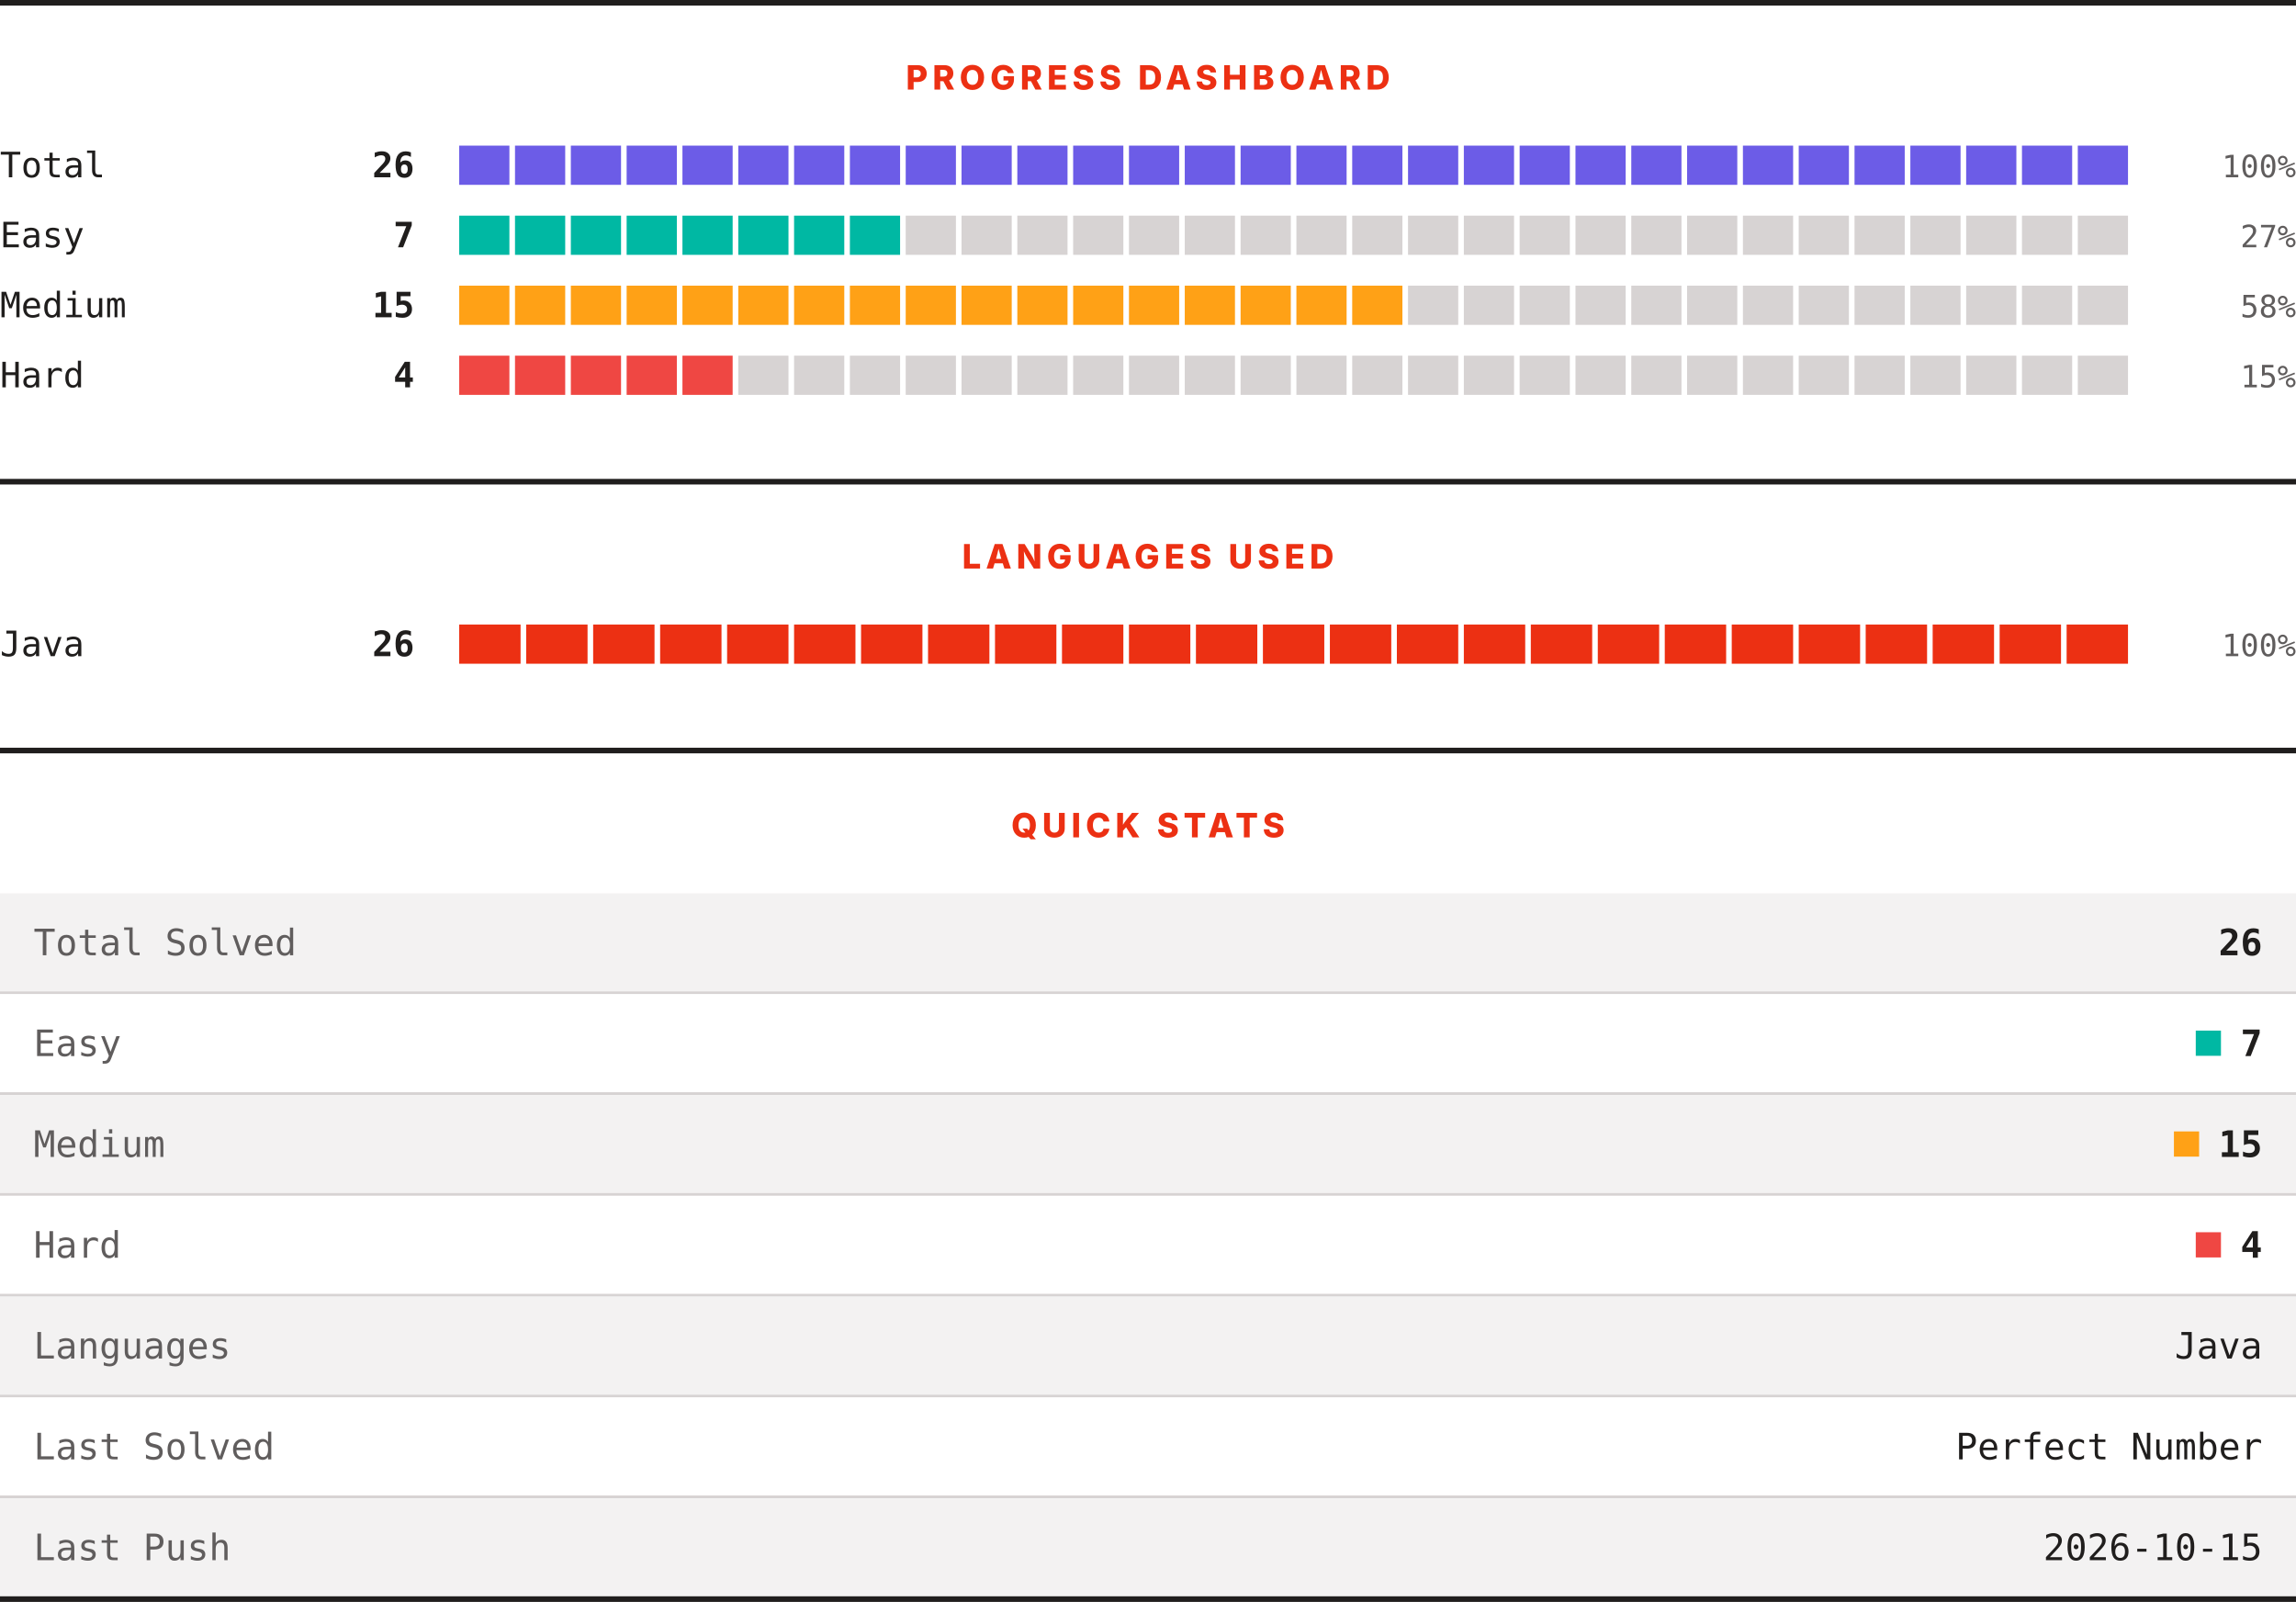
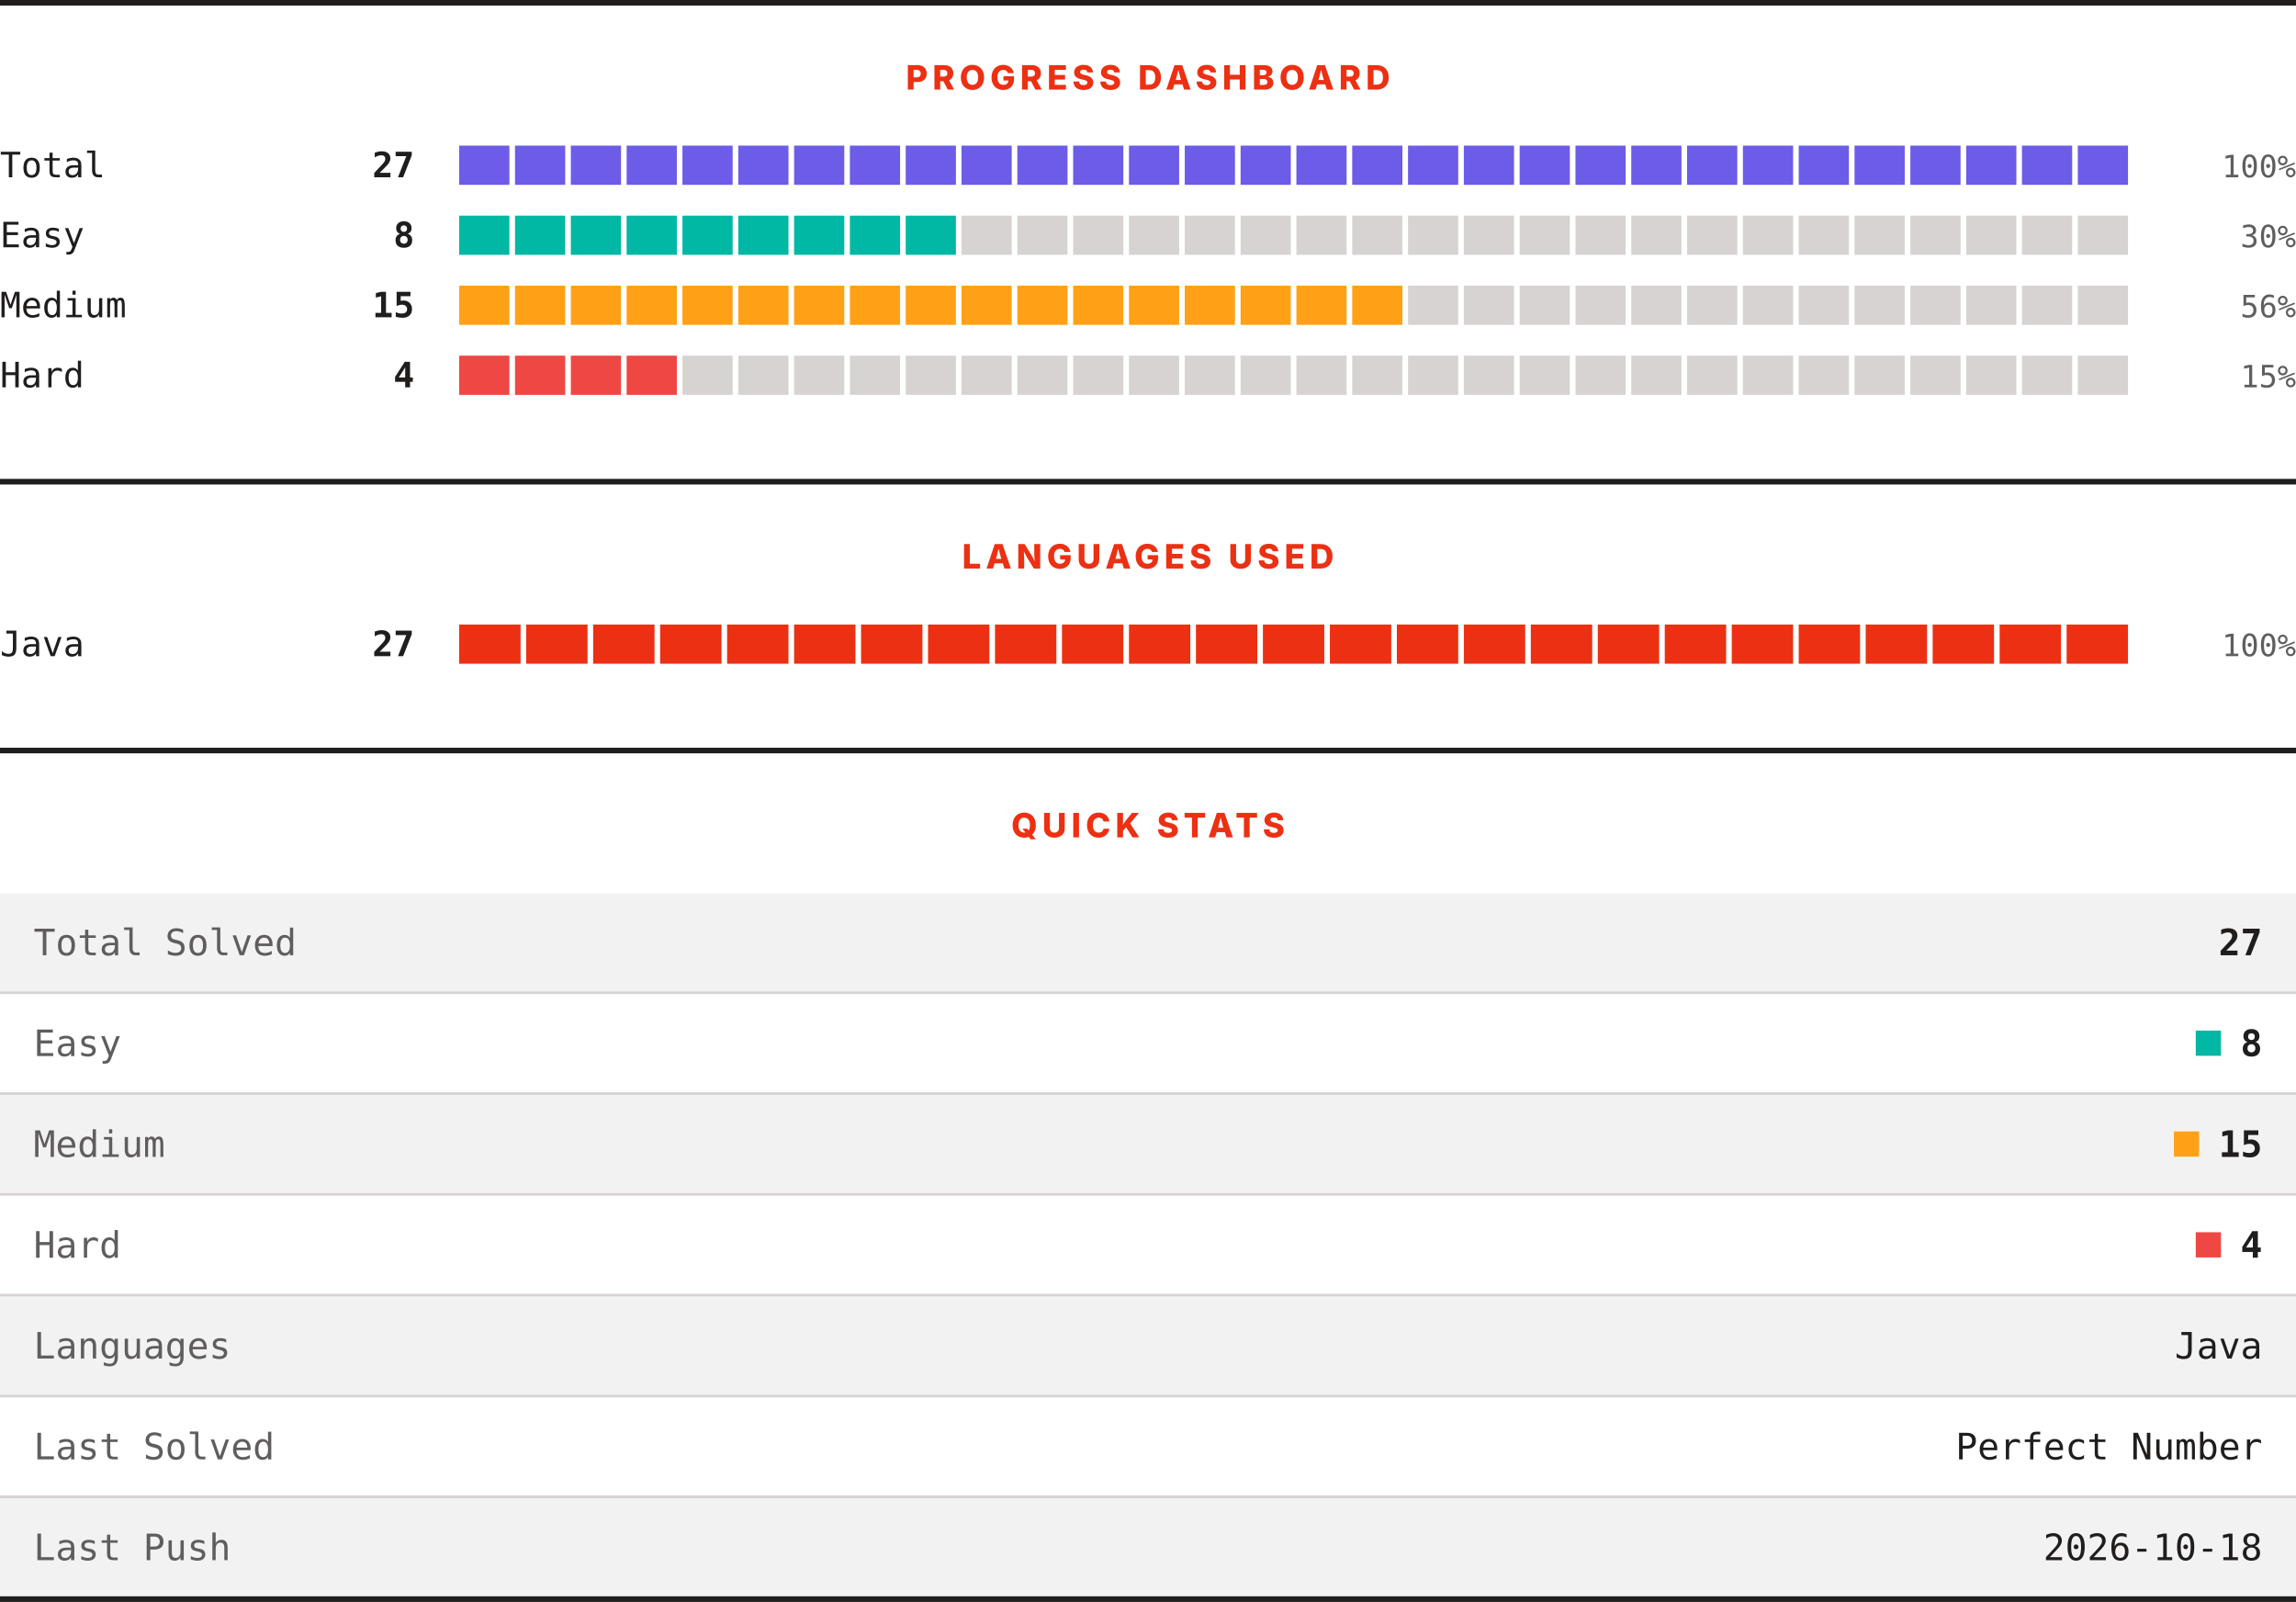
<svg xmlns="http://www.w3.org/2000/svg" width="820" height="572" viewBox="0 0 820 572" role="img" aria-label="LeetCode progress, languages and quick stats">
  <rect width="820" height="572" fill="#ffffff" />
  <rect x="0" y="0" width="820" height="2" fill="#201e1d" />
  <text x="410" y="32" text-anchor="middle" font-family="Archivo, system-ui, -apple-system, Segoe UI, sans-serif" font-size="12" font-weight="800" letter-spacing="1.68" fill="#ec3013">PROGRESS DASHBOARD</text>
  <text x="0" y="63.3" font-family="ui-monospace, SFMono-Regular, Menlo, Consolas, monospace" font-size="12.5" fill="#201e1d">Total</text>
-   <text x="148" y="63.3" text-anchor="end" font-family="ui-monospace, SFMono-Regular, Menlo, Consolas, monospace" font-size="12.5" font-weight="700" fill="#201e1d">26</text>
+   <text x="148" y="63.3" text-anchor="end" font-family="ui-monospace, SFMono-Regular, Menlo, Consolas, monospace" font-size="12.5" font-weight="700" fill="#201e1d">27</text>
  <rect x="164.00" y="52" width="17.93" height="14" fill="#6c5ce7" />
  <rect x="183.93" y="52" width="17.93" height="14" fill="#6c5ce7" />
  <rect x="203.87" y="52" width="17.93" height="14" fill="#6c5ce7" />
  <rect x="223.80" y="52" width="17.93" height="14" fill="#6c5ce7" />
  <rect x="243.73" y="52" width="17.93" height="14" fill="#6c5ce7" />
  <rect x="263.67" y="52" width="17.93" height="14" fill="#6c5ce7" />
  <rect x="283.60" y="52" width="17.93" height="14" fill="#6c5ce7" />
  <rect x="303.53" y="52" width="17.93" height="14" fill="#6c5ce7" />
  <rect x="323.47" y="52" width="17.93" height="14" fill="#6c5ce7" />
  <rect x="343.40" y="52" width="17.93" height="14" fill="#6c5ce7" />
  <rect x="363.33" y="52" width="17.93" height="14" fill="#6c5ce7" />
  <rect x="383.27" y="52" width="17.93" height="14" fill="#6c5ce7" />
  <rect x="403.20" y="52" width="17.93" height="14" fill="#6c5ce7" />
  <rect x="423.13" y="52" width="17.93" height="14" fill="#6c5ce7" />
  <rect x="443.07" y="52" width="17.93" height="14" fill="#6c5ce7" />
  <rect x="463.00" y="52" width="17.93" height="14" fill="#6c5ce7" />
  <rect x="482.93" y="52" width="17.93" height="14" fill="#6c5ce7" />
  <rect x="502.87" y="52" width="17.93" height="14" fill="#6c5ce7" />
  <rect x="522.80" y="52" width="17.93" height="14" fill="#6c5ce7" />
  <rect x="542.73" y="52" width="17.93" height="14" fill="#6c5ce7" />
  <rect x="562.67" y="52" width="17.93" height="14" fill="#6c5ce7" />
  <rect x="582.60" y="52" width="17.93" height="14" fill="#6c5ce7" />
  <rect x="602.53" y="52" width="17.93" height="14" fill="#6c5ce7" />
  <rect x="622.47" y="52" width="17.93" height="14" fill="#6c5ce7" />
  <rect x="642.40" y="52" width="17.93" height="14" fill="#6c5ce7" />
  <rect x="662.33" y="52" width="17.93" height="14" fill="#6c5ce7" />
  <rect x="682.27" y="52" width="17.93" height="14" fill="#6c5ce7" />
  <rect x="702.20" y="52" width="17.93" height="14" fill="#6c5ce7" />
  <rect x="722.13" y="52" width="17.93" height="14" fill="#6c5ce7" />
  <rect x="742.07" y="52" width="17.93" height="14" fill="#6c5ce7" />
  <text x="820" y="63.3" text-anchor="end" font-family="ui-monospace, SFMono-Regular, Menlo, Consolas, monospace" font-size="11" fill="#605d5d">100%</text>
  <text x="0" y="88.3" font-family="ui-monospace, SFMono-Regular, Menlo, Consolas, monospace" font-size="12.5" fill="#201e1d">Easy</text>
-   <text x="148" y="88.3" text-anchor="end" font-family="ui-monospace, SFMono-Regular, Menlo, Consolas, monospace" font-size="12.5" font-weight="700" fill="#201e1d">7</text>
+   <text x="148" y="88.3" text-anchor="end" font-family="ui-monospace, SFMono-Regular, Menlo, Consolas, monospace" font-size="12.5" font-weight="700" fill="#201e1d">8</text>
  <rect x="164.00" y="77" width="17.93" height="14" fill="#00b8a3" />
  <rect x="183.93" y="77" width="17.93" height="14" fill="#00b8a3" />
  <rect x="203.87" y="77" width="17.93" height="14" fill="#00b8a3" />
  <rect x="223.80" y="77" width="17.93" height="14" fill="#00b8a3" />
  <rect x="243.73" y="77" width="17.93" height="14" fill="#00b8a3" />
  <rect x="263.67" y="77" width="17.93" height="14" fill="#00b8a3" />
  <rect x="283.60" y="77" width="17.93" height="14" fill="#00b8a3" />
  <rect x="303.53" y="77" width="17.93" height="14" fill="#00b8a3" />
-   <rect x="323.47" y="77" width="17.93" height="14" fill="#d7d3d3" />
+   <rect x="323.47" y="77" width="17.93" height="14" fill="#00b8a3" />
  <rect x="343.40" y="77" width="17.93" height="14" fill="#d7d3d3" />
  <rect x="363.33" y="77" width="17.93" height="14" fill="#d7d3d3" />
  <rect x="383.27" y="77" width="17.93" height="14" fill="#d7d3d3" />
  <rect x="403.20" y="77" width="17.93" height="14" fill="#d7d3d3" />
  <rect x="423.13" y="77" width="17.93" height="14" fill="#d7d3d3" />
  <rect x="443.07" y="77" width="17.93" height="14" fill="#d7d3d3" />
  <rect x="463.00" y="77" width="17.93" height="14" fill="#d7d3d3" />
  <rect x="482.93" y="77" width="17.93" height="14" fill="#d7d3d3" />
  <rect x="502.87" y="77" width="17.93" height="14" fill="#d7d3d3" />
  <rect x="522.80" y="77" width="17.93" height="14" fill="#d7d3d3" />
  <rect x="542.73" y="77" width="17.93" height="14" fill="#d7d3d3" />
  <rect x="562.67" y="77" width="17.93" height="14" fill="#d7d3d3" />
  <rect x="582.60" y="77" width="17.93" height="14" fill="#d7d3d3" />
  <rect x="602.53" y="77" width="17.93" height="14" fill="#d7d3d3" />
  <rect x="622.47" y="77" width="17.93" height="14" fill="#d7d3d3" />
  <rect x="642.40" y="77" width="17.93" height="14" fill="#d7d3d3" />
  <rect x="662.33" y="77" width="17.93" height="14" fill="#d7d3d3" />
  <rect x="682.27" y="77" width="17.93" height="14" fill="#d7d3d3" />
  <rect x="702.20" y="77" width="17.93" height="14" fill="#d7d3d3" />
  <rect x="722.13" y="77" width="17.93" height="14" fill="#d7d3d3" />
  <rect x="742.07" y="77" width="17.93" height="14" fill="#d7d3d3" />
-   <text x="820" y="88.3" text-anchor="end" font-family="ui-monospace, SFMono-Regular, Menlo, Consolas, monospace" font-size="11" fill="#605d5d">27%</text>
+   <text x="820" y="88.3" text-anchor="end" font-family="ui-monospace, SFMono-Regular, Menlo, Consolas, monospace" font-size="11" fill="#605d5d">30%</text>
  <text x="0" y="113.3" font-family="ui-monospace, SFMono-Regular, Menlo, Consolas, monospace" font-size="12.5" fill="#201e1d">Medium</text>
  <text x="148" y="113.3" text-anchor="end" font-family="ui-monospace, SFMono-Regular, Menlo, Consolas, monospace" font-size="12.5" font-weight="700" fill="#201e1d">15</text>
  <rect x="164.00" y="102" width="17.93" height="14" fill="#ffa116" />
  <rect x="183.93" y="102" width="17.93" height="14" fill="#ffa116" />
  <rect x="203.87" y="102" width="17.93" height="14" fill="#ffa116" />
  <rect x="223.80" y="102" width="17.93" height="14" fill="#ffa116" />
  <rect x="243.73" y="102" width="17.93" height="14" fill="#ffa116" />
  <rect x="263.67" y="102" width="17.93" height="14" fill="#ffa116" />
  <rect x="283.60" y="102" width="17.93" height="14" fill="#ffa116" />
  <rect x="303.53" y="102" width="17.93" height="14" fill="#ffa116" />
  <rect x="323.47" y="102" width="17.93" height="14" fill="#ffa116" />
  <rect x="343.40" y="102" width="17.93" height="14" fill="#ffa116" />
  <rect x="363.33" y="102" width="17.93" height="14" fill="#ffa116" />
  <rect x="383.27" y="102" width="17.93" height="14" fill="#ffa116" />
  <rect x="403.20" y="102" width="17.93" height="14" fill="#ffa116" />
  <rect x="423.13" y="102" width="17.93" height="14" fill="#ffa116" />
  <rect x="443.07" y="102" width="17.93" height="14" fill="#ffa116" />
  <rect x="463.00" y="102" width="17.93" height="14" fill="#ffa116" />
  <rect x="482.93" y="102" width="17.93" height="14" fill="#ffa116" />
  <rect x="502.87" y="102" width="17.93" height="14" fill="#d7d3d3" />
  <rect x="522.80" y="102" width="17.93" height="14" fill="#d7d3d3" />
  <rect x="542.73" y="102" width="17.93" height="14" fill="#d7d3d3" />
  <rect x="562.67" y="102" width="17.93" height="14" fill="#d7d3d3" />
  <rect x="582.60" y="102" width="17.93" height="14" fill="#d7d3d3" />
  <rect x="602.53" y="102" width="17.93" height="14" fill="#d7d3d3" />
  <rect x="622.47" y="102" width="17.93" height="14" fill="#d7d3d3" />
  <rect x="642.40" y="102" width="17.93" height="14" fill="#d7d3d3" />
  <rect x="662.33" y="102" width="17.93" height="14" fill="#d7d3d3" />
  <rect x="682.27" y="102" width="17.93" height="14" fill="#d7d3d3" />
  <rect x="702.20" y="102" width="17.93" height="14" fill="#d7d3d3" />
  <rect x="722.13" y="102" width="17.93" height="14" fill="#d7d3d3" />
  <rect x="742.07" y="102" width="17.93" height="14" fill="#d7d3d3" />
-   <text x="820" y="113.3" text-anchor="end" font-family="ui-monospace, SFMono-Regular, Menlo, Consolas, monospace" font-size="11" fill="#605d5d">58%</text>
+   <text x="820" y="113.3" text-anchor="end" font-family="ui-monospace, SFMono-Regular, Menlo, Consolas, monospace" font-size="11" fill="#605d5d">56%</text>
  <text x="0" y="138.3" font-family="ui-monospace, SFMono-Regular, Menlo, Consolas, monospace" font-size="12.5" fill="#201e1d">Hard</text>
  <text x="148" y="138.3" text-anchor="end" font-family="ui-monospace, SFMono-Regular, Menlo, Consolas, monospace" font-size="12.5" font-weight="700" fill="#201e1d">4</text>
  <rect x="164.00" y="127" width="17.93" height="14" fill="#ef4743" />
  <rect x="183.93" y="127" width="17.93" height="14" fill="#ef4743" />
  <rect x="203.87" y="127" width="17.93" height="14" fill="#ef4743" />
  <rect x="223.80" y="127" width="17.93" height="14" fill="#ef4743" />
-   <rect x="243.73" y="127" width="17.93" height="14" fill="#ef4743" />
+   <rect x="243.73" y="127" width="17.93" height="14" fill="#d7d3d3" />
  <rect x="263.67" y="127" width="17.93" height="14" fill="#d7d3d3" />
  <rect x="283.60" y="127" width="17.93" height="14" fill="#d7d3d3" />
  <rect x="303.53" y="127" width="17.93" height="14" fill="#d7d3d3" />
  <rect x="323.47" y="127" width="17.93" height="14" fill="#d7d3d3" />
  <rect x="343.40" y="127" width="17.93" height="14" fill="#d7d3d3" />
  <rect x="363.33" y="127" width="17.93" height="14" fill="#d7d3d3" />
  <rect x="383.27" y="127" width="17.93" height="14" fill="#d7d3d3" />
  <rect x="403.20" y="127" width="17.93" height="14" fill="#d7d3d3" />
  <rect x="423.13" y="127" width="17.93" height="14" fill="#d7d3d3" />
  <rect x="443.07" y="127" width="17.93" height="14" fill="#d7d3d3" />
  <rect x="463.00" y="127" width="17.93" height="14" fill="#d7d3d3" />
  <rect x="482.93" y="127" width="17.93" height="14" fill="#d7d3d3" />
  <rect x="502.87" y="127" width="17.93" height="14" fill="#d7d3d3" />
  <rect x="522.80" y="127" width="17.93" height="14" fill="#d7d3d3" />
  <rect x="542.73" y="127" width="17.93" height="14" fill="#d7d3d3" />
  <rect x="562.67" y="127" width="17.93" height="14" fill="#d7d3d3" />
  <rect x="582.60" y="127" width="17.93" height="14" fill="#d7d3d3" />
  <rect x="602.53" y="127" width="17.93" height="14" fill="#d7d3d3" />
  <rect x="622.47" y="127" width="17.93" height="14" fill="#d7d3d3" />
  <rect x="642.40" y="127" width="17.93" height="14" fill="#d7d3d3" />
  <rect x="662.33" y="127" width="17.93" height="14" fill="#d7d3d3" />
  <rect x="682.27" y="127" width="17.93" height="14" fill="#d7d3d3" />
  <rect x="702.20" y="127" width="17.93" height="14" fill="#d7d3d3" />
  <rect x="722.13" y="127" width="17.93" height="14" fill="#d7d3d3" />
  <rect x="742.07" y="127" width="17.93" height="14" fill="#d7d3d3" />
  <text x="820" y="138.3" text-anchor="end" font-family="ui-monospace, SFMono-Regular, Menlo, Consolas, monospace" font-size="11" fill="#605d5d">15%</text>
  <rect x="0" y="171" width="820" height="2" fill="#201e1d" />
  <text x="410" y="203" text-anchor="middle" font-family="Archivo, system-ui, -apple-system, Segoe UI, sans-serif" font-size="12" font-weight="800" letter-spacing="1.68" fill="#ec3013">LANGUAGES USED</text>
  <text x="0" y="234.3" font-family="ui-monospace, SFMono-Regular, Menlo, Consolas, monospace" font-size="12.5" fill="#201e1d">Java</text>
-   <text x="148" y="234.3" text-anchor="end" font-family="ui-monospace, SFMono-Regular, Menlo, Consolas, monospace" font-size="12.5" font-weight="700" fill="#201e1d">26</text>
+   <text x="148" y="234.3" text-anchor="end" font-family="ui-monospace, SFMono-Regular, Menlo, Consolas, monospace" font-size="12.5" font-weight="700" fill="#201e1d">27</text>
  <rect x="164.00" y="223" width="21.92" height="14" fill="#ec3013" />
  <rect x="187.92" y="223" width="21.92" height="14" fill="#ec3013" />
  <rect x="211.84" y="223" width="21.92" height="14" fill="#ec3013" />
  <rect x="235.76" y="223" width="21.92" height="14" fill="#ec3013" />
  <rect x="259.68" y="223" width="21.92" height="14" fill="#ec3013" />
  <rect x="283.60" y="223" width="21.92" height="14" fill="#ec3013" />
  <rect x="307.52" y="223" width="21.92" height="14" fill="#ec3013" />
  <rect x="331.44" y="223" width="21.92" height="14" fill="#ec3013" />
  <rect x="355.36" y="223" width="21.92" height="14" fill="#ec3013" />
  <rect x="379.28" y="223" width="21.92" height="14" fill="#ec3013" />
  <rect x="403.20" y="223" width="21.92" height="14" fill="#ec3013" />
  <rect x="427.12" y="223" width="21.92" height="14" fill="#ec3013" />
  <rect x="451.04" y="223" width="21.92" height="14" fill="#ec3013" />
  <rect x="474.96" y="223" width="21.92" height="14" fill="#ec3013" />
  <rect x="498.88" y="223" width="21.92" height="14" fill="#ec3013" />
  <rect x="522.80" y="223" width="21.92" height="14" fill="#ec3013" />
  <rect x="546.72" y="223" width="21.92" height="14" fill="#ec3013" />
  <rect x="570.64" y="223" width="21.92" height="14" fill="#ec3013" />
  <rect x="594.56" y="223" width="21.92" height="14" fill="#ec3013" />
  <rect x="618.48" y="223" width="21.92" height="14" fill="#ec3013" />
  <rect x="642.40" y="223" width="21.92" height="14" fill="#ec3013" />
  <rect x="666.32" y="223" width="21.92" height="14" fill="#ec3013" />
  <rect x="690.24" y="223" width="21.92" height="14" fill="#ec3013" />
  <rect x="714.16" y="223" width="21.92" height="14" fill="#ec3013" />
  <rect x="738.08" y="223" width="21.92" height="14" fill="#ec3013" />
  <text x="820" y="234.3" text-anchor="end" font-family="ui-monospace, SFMono-Regular, Menlo, Consolas, monospace" font-size="11" fill="#605d5d">100%</text>
  <rect x="0" y="267" width="820" height="2" fill="#201e1d" />
  <text x="410" y="299" text-anchor="middle" font-family="Archivo, system-ui, -apple-system, Segoe UI, sans-serif" font-size="12" font-weight="800" letter-spacing="1.68" fill="#ec3013">QUICK STATS</text>
  <rect x="0" y="319" width="820" height="35" fill="#f3f2f2" />
  <text x="12" y="341.1" font-family="ui-monospace, SFMono-Regular, Menlo, Consolas, monospace" font-size="13" fill="#605d5d">Total Solved</text>
-   <text x="808" y="341.1" text-anchor="end" font-family="ui-monospace, SFMono-Regular, Menlo, Consolas, monospace" font-size="13" font-weight="700" fill="#201e1d">26</text>
+   <text x="808" y="341.1" text-anchor="end" font-family="ui-monospace, SFMono-Regular, Menlo, Consolas, monospace" font-size="13" font-weight="700" fill="#201e1d">27</text>
  <rect x="0" y="354" width="820" height="1" fill="#d7d3d3" />
  <rect x="0" y="355" width="820" height="35" fill="#ffffff" />
  <text x="12" y="377.1" font-family="ui-monospace, SFMono-Regular, Menlo, Consolas, monospace" font-size="13" fill="#605d5d">Easy</text>
  <rect x="784.2" y="368" width="9" height="9" fill="#00b8a3" />
-   <text x="808" y="377.1" text-anchor="end" font-family="ui-monospace, SFMono-Regular, Menlo, Consolas, monospace" font-size="13" font-weight="700" fill="#201e1d">7</text>
+   <text x="808" y="377.1" text-anchor="end" font-family="ui-monospace, SFMono-Regular, Menlo, Consolas, monospace" font-size="13" font-weight="700" fill="#201e1d">8</text>
  <rect x="0" y="390" width="820" height="1" fill="#d7d3d3" />
  <rect x="0" y="391" width="820" height="35" fill="#f3f2f2" />
  <text x="12" y="413.1" font-family="ui-monospace, SFMono-Regular, Menlo, Consolas, monospace" font-size="13" fill="#605d5d">Medium</text>
  <rect x="776.4" y="404" width="9" height="9" fill="#ffa116" />
  <text x="808" y="413.1" text-anchor="end" font-family="ui-monospace, SFMono-Regular, Menlo, Consolas, monospace" font-size="13" font-weight="700" fill="#201e1d">15</text>
  <rect x="0" y="426" width="820" height="1" fill="#d7d3d3" />
  <rect x="0" y="427" width="820" height="35" fill="#ffffff" />
  <text x="12" y="449.1" font-family="ui-monospace, SFMono-Regular, Menlo, Consolas, monospace" font-size="13" fill="#605d5d">Hard</text>
  <rect x="784.2" y="440" width="9" height="9" fill="#ef4743" />
  <text x="808" y="449.1" text-anchor="end" font-family="ui-monospace, SFMono-Regular, Menlo, Consolas, monospace" font-size="13" font-weight="700" fill="#201e1d">4</text>
  <rect x="0" y="462" width="820" height="1" fill="#d7d3d3" />
  <rect x="0" y="463" width="820" height="35" fill="#f3f2f2" />
  <text x="12" y="485.1" font-family="ui-monospace, SFMono-Regular, Menlo, Consolas, monospace" font-size="13" fill="#605d5d">Languages</text>
  <text x="808" y="485.1" text-anchor="end" font-family="ui-monospace, SFMono-Regular, Menlo, Consolas, monospace" font-size="13" fill="#201e1d">Java</text>
  <rect x="0" y="498" width="820" height="1" fill="#d7d3d3" />
  <rect x="0" y="499" width="820" height="35" fill="#ffffff" />
  <text x="12" y="521.1" font-family="ui-monospace, SFMono-Regular, Menlo, Consolas, monospace" font-size="13" fill="#605d5d">Last Solved</text>
  <text x="808" y="521.1" text-anchor="end" font-family="ui-monospace, SFMono-Regular, Menlo, Consolas, monospace" font-size="13" fill="#201e1d">Perfect Number</text>
  <rect x="0" y="534" width="820" height="1" fill="#d7d3d3" />
  <rect x="0" y="535" width="820" height="35" fill="#f3f2f2" />
  <text x="12" y="557.1" font-family="ui-monospace, SFMono-Regular, Menlo, Consolas, monospace" font-size="13" fill="#605d5d">Last Push</text>
-   <text x="808" y="557.1" text-anchor="end" font-family="ui-monospace, SFMono-Regular, Menlo, Consolas, monospace" font-size="13" fill="#201e1d">2026-10-15</text>
+   <text x="808" y="557.1" text-anchor="end" font-family="ui-monospace, SFMono-Regular, Menlo, Consolas, monospace" font-size="13" fill="#201e1d">2026-10-18</text>
  <rect x="0" y="570" width="820" height="2" fill="#201e1d" />
</svg>
